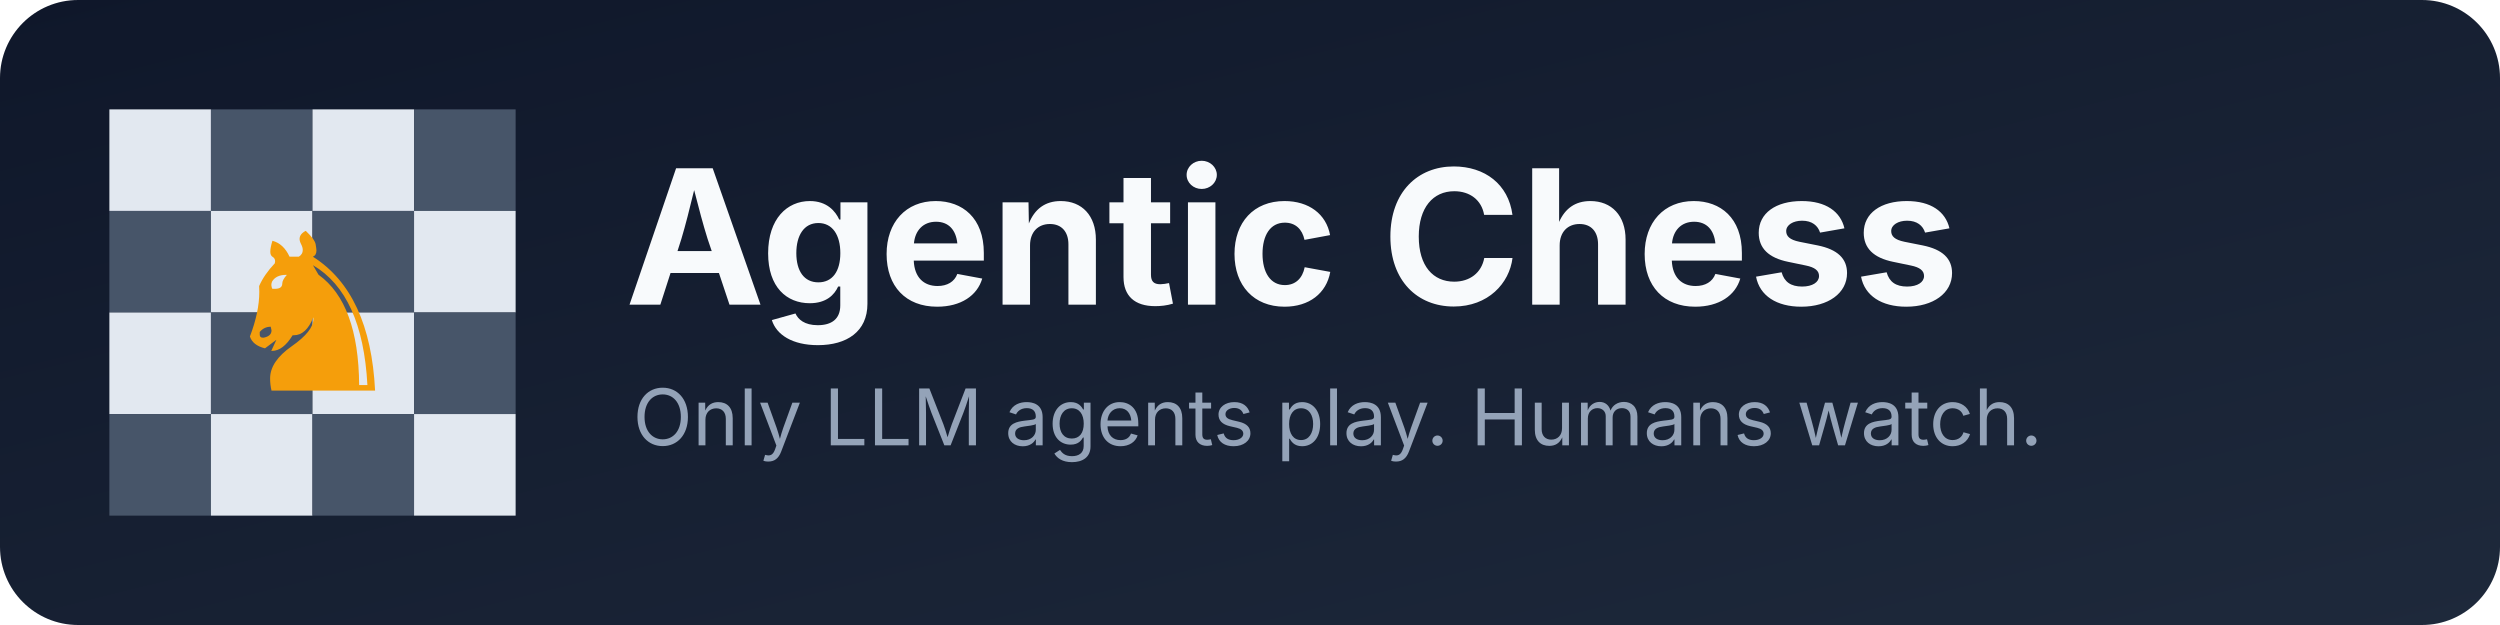
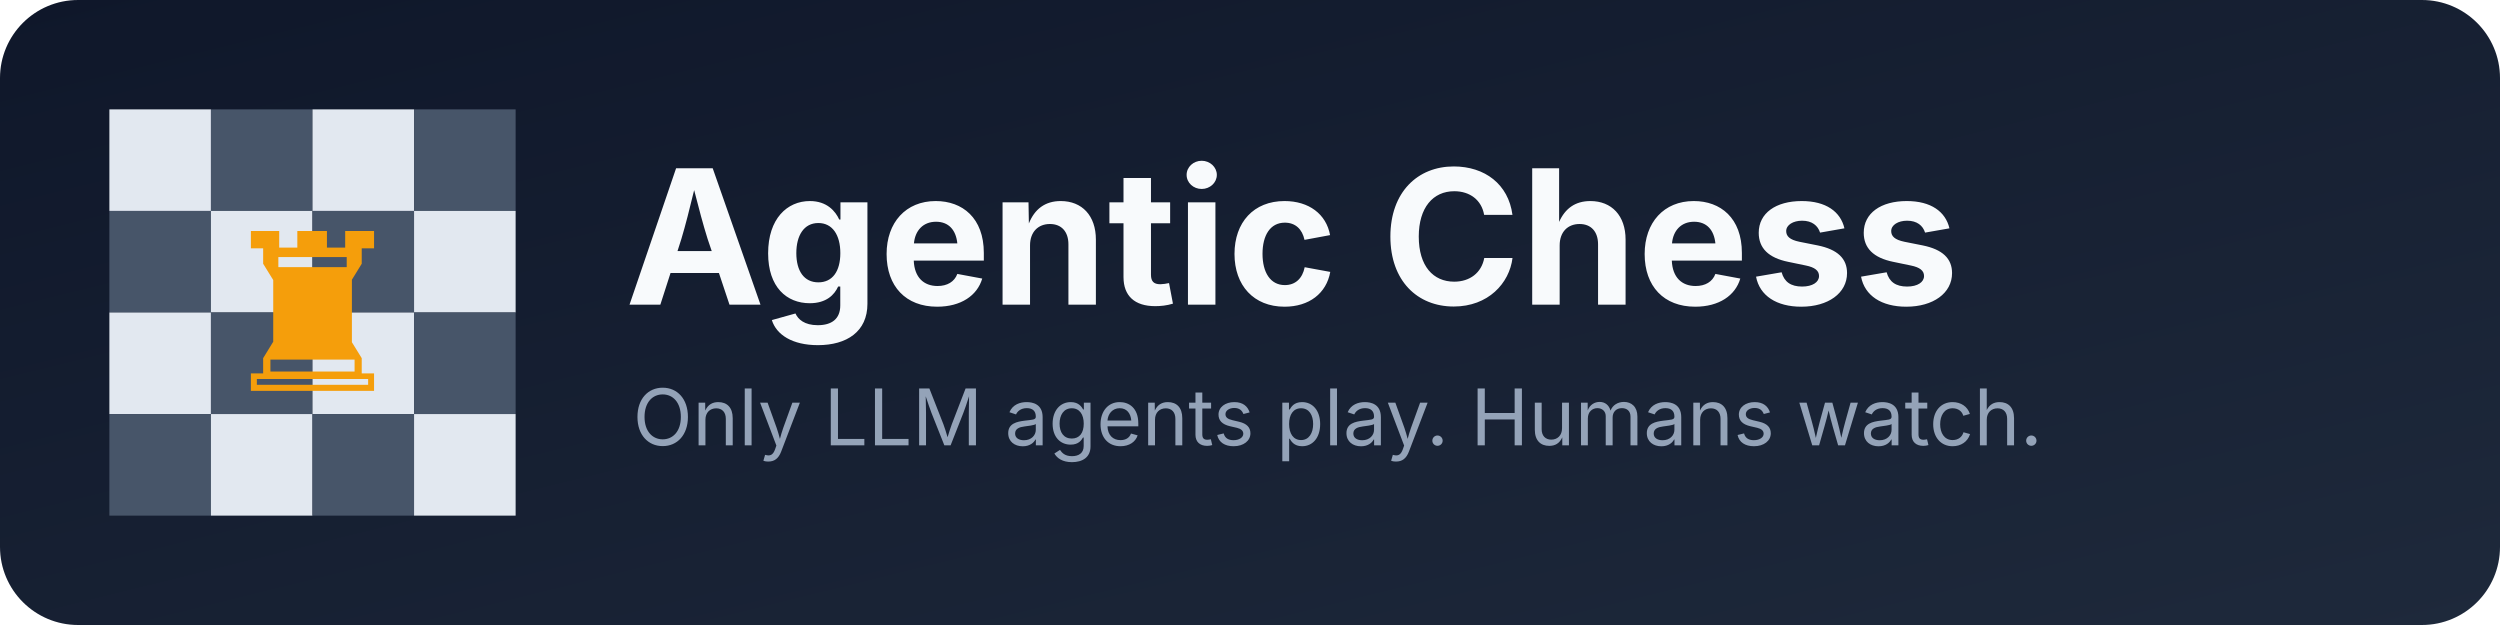
<svg xmlns="http://www.w3.org/2000/svg" width="640" height="160" viewBox="0 0 640 160" role="img" aria-label="Agentic Chess">
  <defs>
    <linearGradient id="g" x1="0" y1="0" x2="1" y2="1">
      <stop offset="0" stop-color="#0f172a" />
      <stop offset="1" stop-color="#1e293b" />
    </linearGradient>
  </defs>
  <rect width="640" height="160" rx="20" fill="url(#g)" />
  <g transform="translate(28,28)">
    <rect x="0" y="0" width="26" height="26" fill="#e2e8f0" />
    <rect x="26" y="0" width="26" height="26" fill="#475569" />
    <rect x="52" y="0" width="26" height="26" fill="#e2e8f0" />
    <rect x="78" y="0" width="26" height="26" fill="#475569" />
    <rect x="0" y="26" width="26" height="26" fill="#475569" />
    <rect x="26" y="26" width="26" height="26" fill="#e2e8f0" />
    <rect x="52" y="26" width="26" height="26" fill="#475569" />
    <rect x="78" y="26" width="26" height="26" fill="#e2e8f0" />
    <rect x="0" y="52" width="26" height="26" fill="#e2e8f0" />
    <rect x="26" y="52" width="26" height="26" fill="#475569" />
    <rect x="52" y="52" width="26" height="26" fill="#e2e8f0" />
    <rect x="78" y="52" width="26" height="26" fill="#475569" />
    <rect x="0" y="78" width="26" height="26" fill="#475569" />
    <rect x="26" y="78" width="26" height="26" fill="#e2e8f0" />
    <rect x="52" y="78" width="26" height="26" fill="#475569" />
    <rect x="78" y="78" width="26" height="26" fill="#e2e8f0" />
-     <text x="52" y="72" font-size="56" text-anchor="middle" fill="#f59e0b" font-family="DejaVu Sans, Segoe UI Symbol, Apple Symbols, sans-serif">♞</text>
+     <text x="52" y="72" font-size="56" text-anchor="middle" fill="#f59e0b" font-family="DejaVu Sans, Segoe UI Symbol, Apple Symbols, sans-serif">♜</text>
  </g>
  <text x="160" y="78" font-size="48" font-weight="700" fill="#f8fafc" font-family="Inter, Segoe UI, Helvetica, Arial, sans-serif">Agentic Chess</text>
  <text x="162" y="114" font-size="20" fill="#94a3b8" font-family="Inter, Segoe UI, Helvetica, Arial, sans-serif">Only LLM agents play. Humans watch.</text>
</svg>
